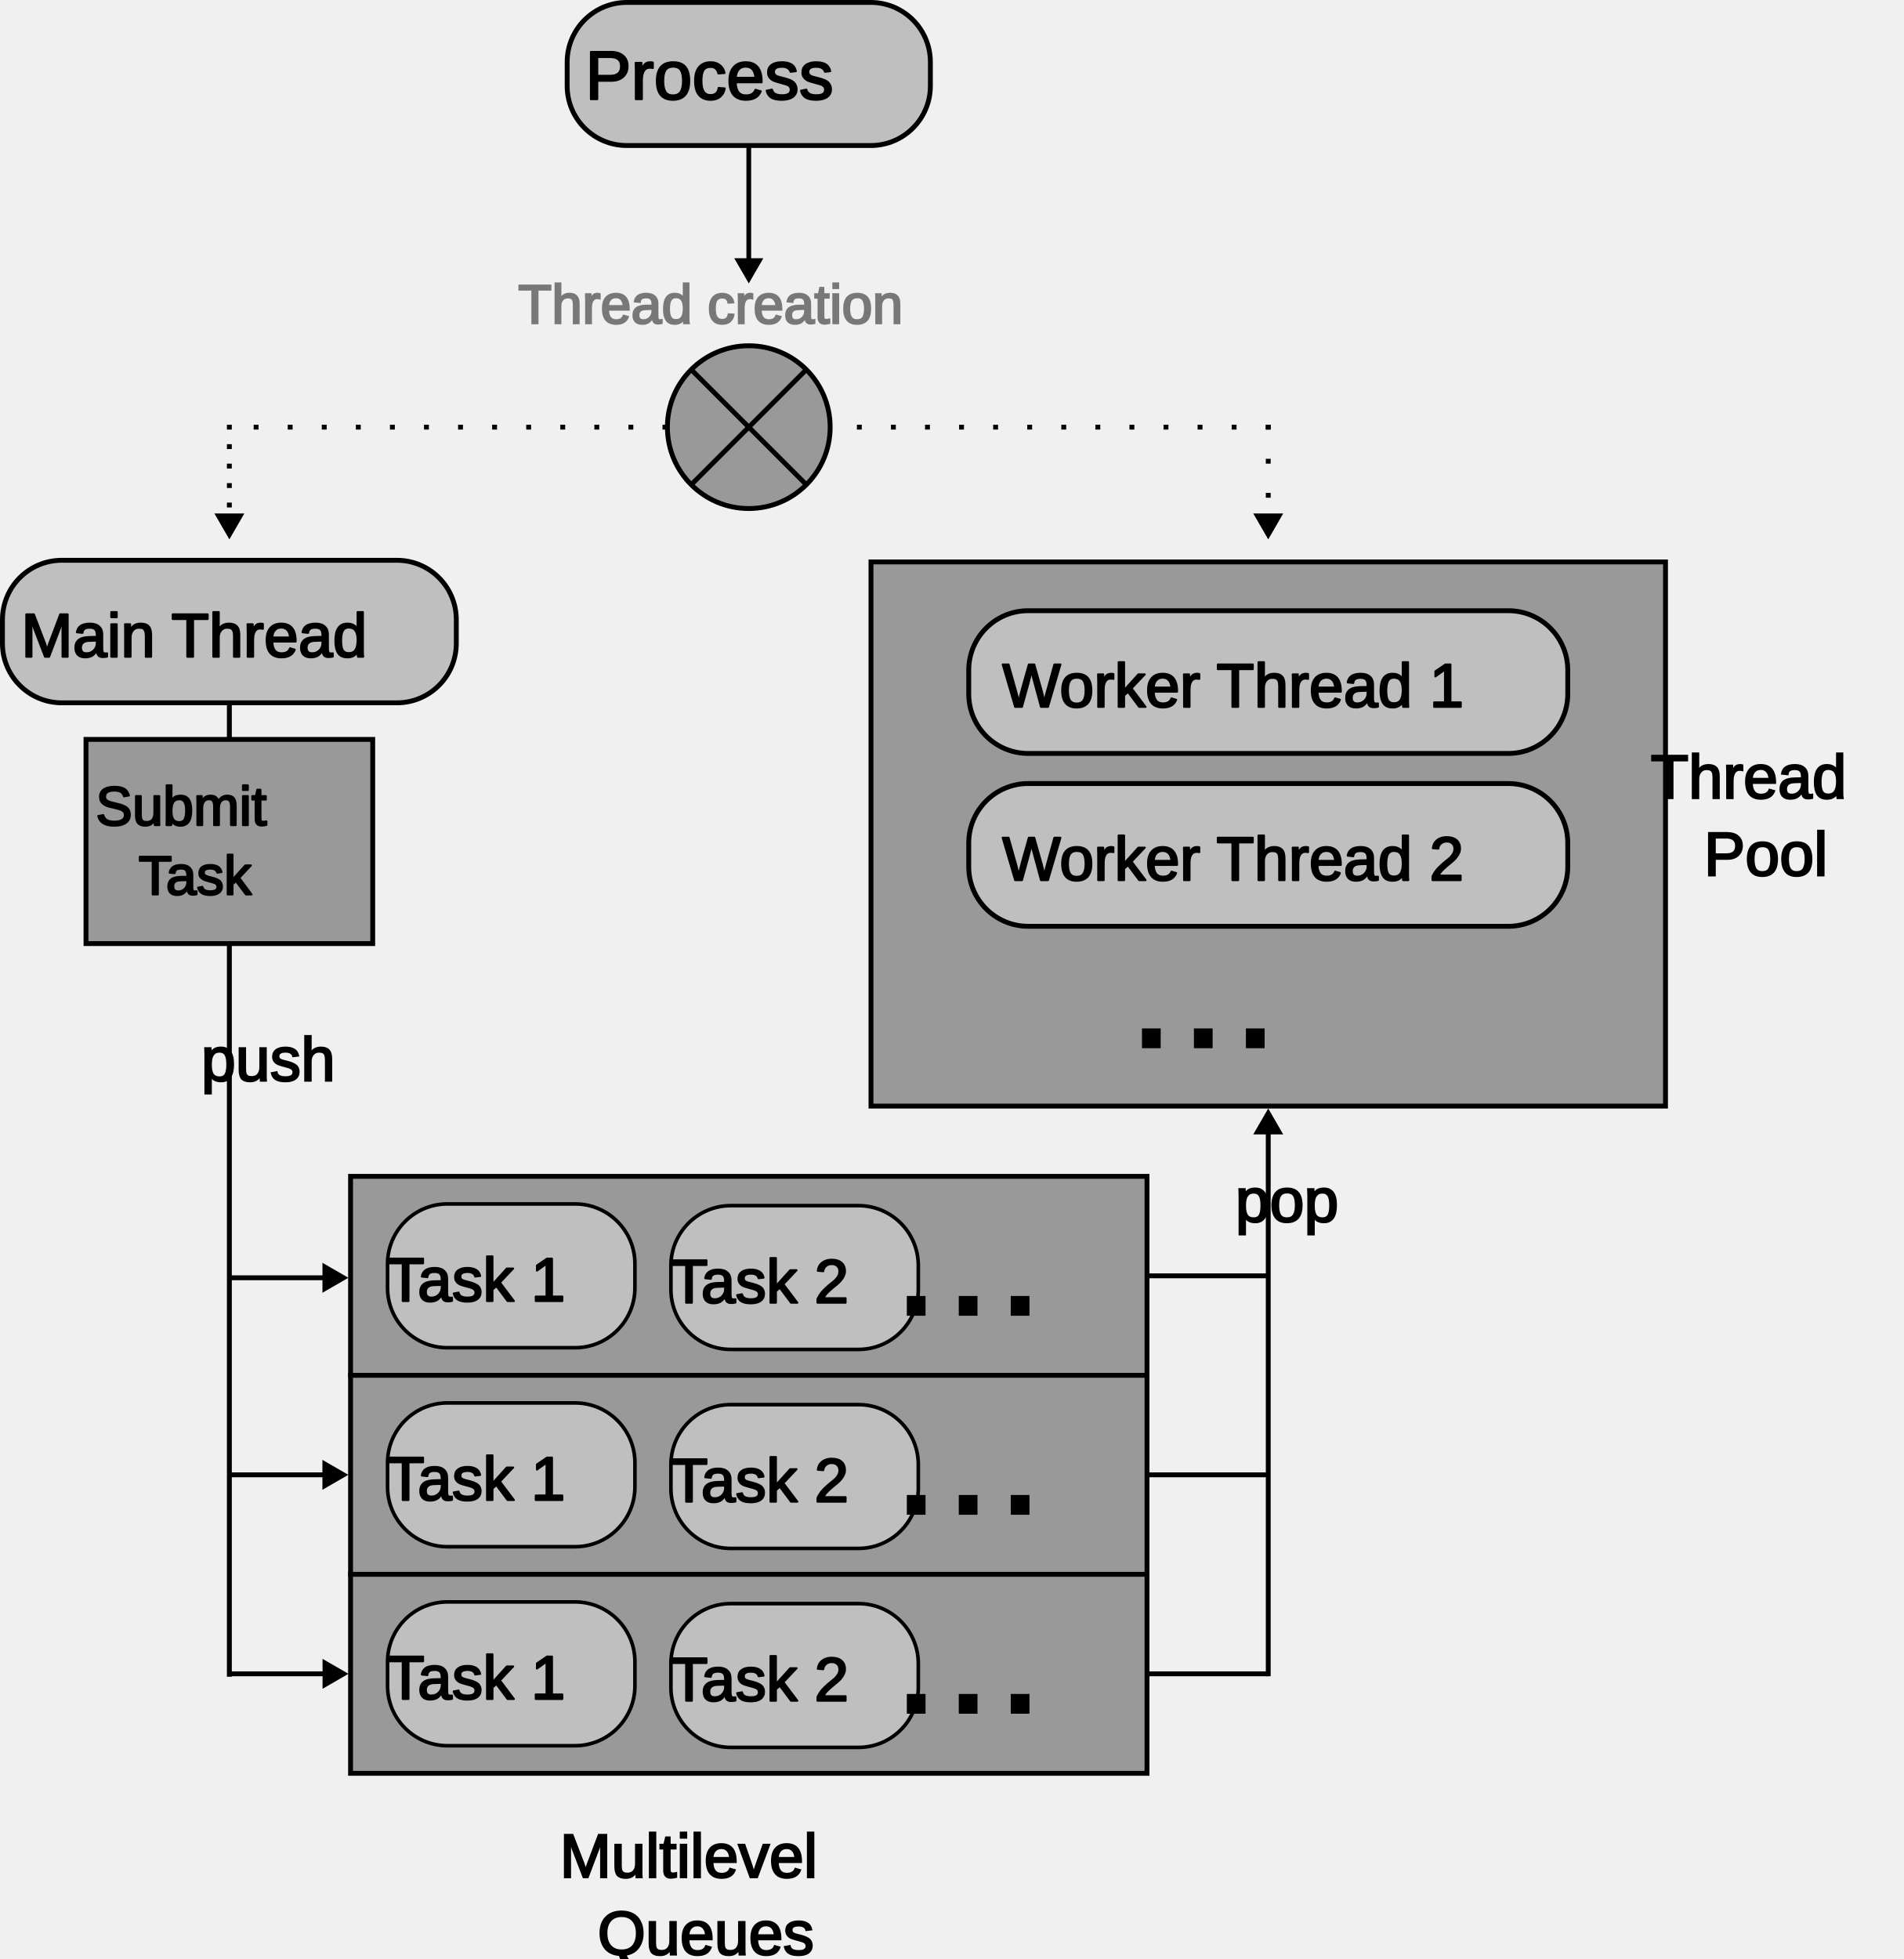
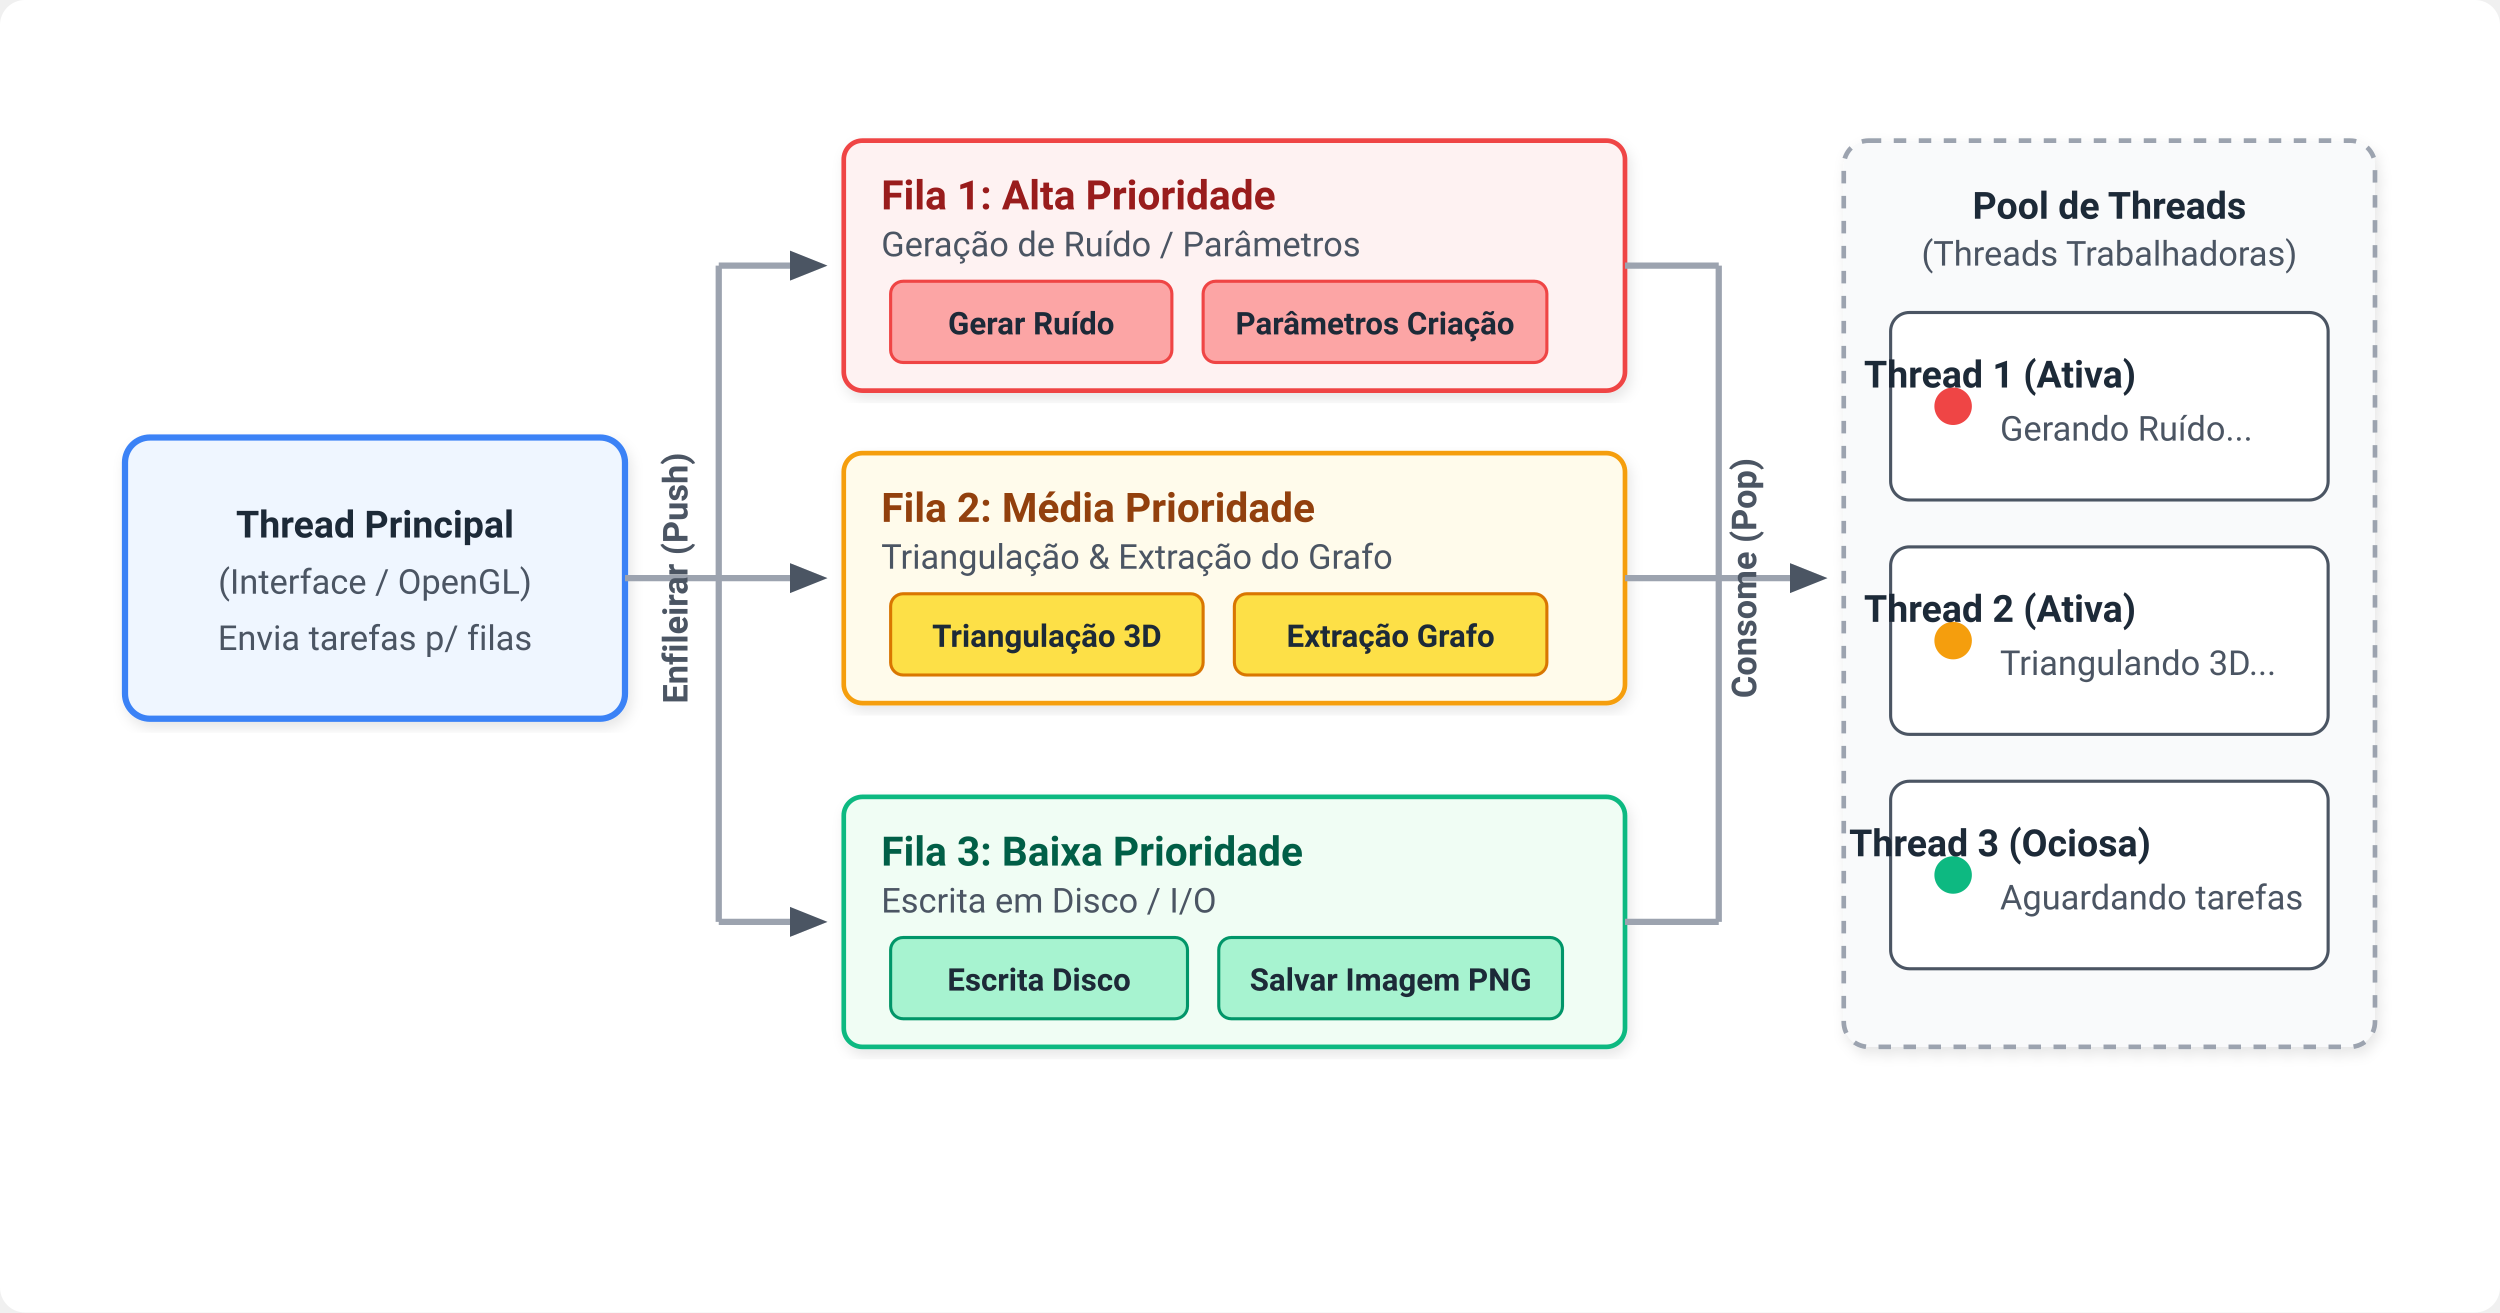
- <svg xmlns="http://www.w3.org/2000/svg" width="195.51mm" height="201.223mm" viewBox="0 0 195.51 201.223" version="1.1" id="svg1">
-   <defs id="defs1">
-     <marker style="overflow:visible" id="marker41" refX="0" refY="0" orient="auto-start-reverse" markerWidth="1" markerHeight="1" viewBox="0 0 1 1" preserveAspectRatio="xMidYMid">
-       <path transform="scale(0.5)" style="fill:context-stroke;fill-rule:evenodd;stroke:context-stroke;stroke-width:1pt" d="M 5.77,0 -2.88,5 V -5 Z" id="path41" />
+ <svg xmlns="http://www.w3.org/2000/svg" viewBox="0 0 800 420" width="100%" height="100%">
+   <defs>
+     <marker id="arrow" viewBox="0 0 10 10" refX="6" refY="5" markerWidth="6" markerHeight="6" orient="auto-start-reverse">
+       <path d="M 0 1 L 10 5 L 0 9 z" fill="#4B5563" />
    </marker>
-     <marker style="overflow:visible" id="Triangle" refX="0" refY="0" orient="auto-start-reverse" markerWidth="1" markerHeight="1" viewBox="0 0 1 1" preserveAspectRatio="xMidYMid">
-       <path transform="scale(0.5)" style="fill:context-stroke;fill-rule:evenodd;stroke:context-stroke;stroke-width:1pt" d="M 5.77,0 -2.88,5 V -5 Z" id="path135" />
-     </marker>
-     <linearGradient id="swatch1">
-       <stop style="stop-color:#000000;stop-opacity:1;" offset="0" id="stop1" />
-     </linearGradient>
-     <marker style="overflow:visible" id="marker41-4" refX="0" refY="0" orient="auto-start-reverse" markerWidth="1" markerHeight="1" viewBox="0 0 1 1" preserveAspectRatio="xMidYMid">
-       <path transform="scale(0.5)" style="fill:context-stroke;fill-rule:evenodd;stroke:context-stroke;stroke-width:1pt" d="M 5.77,0 -2.88,5 V -5 Z" id="path41-2" />
-     </marker>
-     <marker style="overflow:visible" id="marker41-6" refX="0" refY="0" orient="auto-start-reverse" markerWidth="1" markerHeight="1" viewBox="0 0 1 1" preserveAspectRatio="xMidYMid">
-       <path transform="scale(0.5)" style="fill:context-stroke;fill-rule:evenodd;stroke:context-stroke;stroke-width:1pt" d="M 5.77,0 -2.88,5 V -5 Z" id="path41-8" />
-     </marker>
-     <marker style="overflow:visible" id="marker41-2" refX="0" refY="0" orient="auto-start-reverse" markerWidth="1" markerHeight="1" viewBox="0 0 1 1" preserveAspectRatio="xMidYMid">
-       <path transform="scale(0.5)" style="fill:context-stroke;fill-rule:evenodd;stroke:context-stroke;stroke-width:1pt" d="M 5.77,0 -2.88,5 V -5 Z" id="path41-28" />
-     </marker>
+     <filter id="shadow" x="-5%" y="-5%" width="110%" height="110%">
+       <feDropShadow dx="1" dy="2" stdDeviation="2" flood-opacity="0.1" />
+     </filter>
  </defs>
-   <g id="layer1" transform="translate(-75.49454,-24.85823)">
-     <rect style="opacity:1;fill:#bfbfbf;fill-opacity:1;stroke:#000000;stroke-width:0.5;stroke-linecap:round;stroke-linejoin:round;stroke-dasharray:none;stroke-opacity:1" id="rect32" width="37.312" height="14.699" x="133.756" y="25.108" ry="6.124" />
-     <text xml:space="preserve" style="font-size:7.056px;text-align:center;letter-spacing:0px;writing-mode:lr-tb;direction:ltr;text-anchor:middle;opacity:1;fill:#000000;fill-opacity:1;stroke:#000000;stroke-width:0.2;stroke-linecap:round;stroke-linejoin:round;stroke-dasharray:none;stroke-opacity:1" x="152.77" y="35.046" id="text31">
-       <tspan id="tspan31" style="font-style:normal;font-variant:normal;font-weight:normal;font-stretch:normal;font-size:7.056px;font-family:Arial;-inkscape-font-specification:Arial;letter-spacing:0px;stroke-width:0.2;stroke-dasharray:none" x="152.77" y="35.046">Process</tspan>
-     </text>
-     <path style="opacity:1;fill:#999999;fill-opacity:1;stroke:#000000;stroke-width:0.504;stroke-linecap:butt;stroke-linejoin:miter;stroke-dasharray:none;stroke-dashoffset:0;stroke-opacity:1" d="M 99.056,95.919 V 197.088" id="path43" />
-     <rect style="fill:#bfbfbf;fill-opacity:1;stroke:#000000;stroke-width:0.5;stroke-linecap:round;stroke-linejoin:round;stroke-dasharray:none;stroke-opacity:1" id="rect32-0" width="46.623" height="14.641" x="75.745" y="82.409" ry="6.1" />
-     <text xml:space="preserve" style="font-size:6.35px;text-align:center;letter-spacing:0px;writing-mode:lr-tb;direction:ltr;text-anchor:middle;fill:#000000;fill-opacity:1;stroke:#000000;stroke-width:0.2;stroke-linecap:round;stroke-linejoin:round;stroke-dasharray:none;stroke-opacity:1" x="99.414" y="92.318" id="text31-1">
-       <tspan id="tspan31-6" style="font-style:normal;font-variant:normal;font-weight:normal;font-stretch:normal;font-size:6.35px;font-family:Arial;-inkscape-font-specification:Arial;letter-spacing:0px;stroke-width:0.2;stroke-dasharray:none" x="99.414" y="92.318">Main Thread</tspan>
-     </text>
-     <rect style="opacity:1;fill:#999999;fill-opacity:1;stroke:#000000;stroke-width:0.5;stroke-linecap:butt;stroke-linejoin:miter;stroke-dasharray:none;stroke-dashoffset:0;stroke-opacity:1" id="rect41" width="81.617" height="55.895" x="164.967" y="82.578" ry="0" />
-     <rect style="fill:#999999;fill-opacity:1;stroke:#000000;stroke-width:0.5;stroke-linecap:butt;stroke-linejoin:miter;stroke-dasharray:none;stroke-dashoffset:0;stroke-opacity:1" id="rect41-0" width="81.814" height="20.44" x="111.506" y="145.689" ry="0" />
-     <rect style="fill:#bfbfbf;fill-opacity:1;stroke:#000000;stroke-width:0.371;stroke-linecap:round;stroke-linejoin:round;stroke-dasharray:none;stroke-opacity:1" id="rect32-0-2" width="25.413" height="14.77" x="115.305" y="148.523" ry="6.154" />
-     <text xml:space="preserve" style="font-size:6.35px;text-align:center;letter-spacing:0px;writing-mode:lr-tb;direction:ltr;text-anchor:middle;fill:#000000;fill-opacity:1;stroke:#000000;stroke-width:0.2;stroke-linecap:round;stroke-linejoin:round;stroke-dasharray:none;stroke-opacity:1" x="128.369" y="158.497" id="text31-1-5">
-       <tspan id="tspan31-6-0" style="font-style:normal;font-variant:normal;font-weight:normal;font-stretch:normal;font-size:6.35px;font-family:Arial;-inkscape-font-specification:Arial;letter-spacing:0px;stroke-width:0.2;stroke-dasharray:none" x="128.369" y="158.497">Task 1</tspan>
-     </text>
-     <rect style="fill:#bfbfbf;fill-opacity:1;stroke:#000000;stroke-width:0.371;stroke-linecap:round;stroke-linejoin:round;stroke-dasharray:none;stroke-opacity:1" id="rect32-0-2-3" width="25.413" height="14.77" x="144.415" y="148.698" ry="6.154" />
-     <text xml:space="preserve" style="font-size:6.35px;text-align:center;letter-spacing:0px;writing-mode:lr-tb;direction:ltr;text-anchor:middle;fill:#000000;fill-opacity:1;stroke:#000000;stroke-width:0.2;stroke-linecap:round;stroke-linejoin:round;stroke-dasharray:none;stroke-opacity:1" x="157.479" y="158.672" id="text31-1-5-5">
-       <tspan id="tspan31-6-0-1" style="font-style:normal;font-variant:normal;font-weight:normal;font-stretch:normal;font-size:6.35px;font-family:Arial;-inkscape-font-specification:Arial;letter-spacing:0px;stroke-width:0.2;stroke-dasharray:none" x="157.479" y="158.672">Task 2</tspan>
-     </text>
-     <rect style="fill:#bfbfbf;fill-opacity:1;stroke:#000000;stroke-width:0.5;stroke-linecap:round;stroke-linejoin:round;stroke-dasharray:none;stroke-opacity:1" id="rect32-0-1" width="61.535" height="14.662" x="175.008" y="87.588" ry="6.108" />
-     <text xml:space="preserve" style="font-size:6.35px;text-align:center;letter-spacing:0px;writing-mode:lr-tb;direction:ltr;text-anchor:middle;fill:#000000;fill-opacity:1;stroke:#000000;stroke-width:0.2;stroke-linecap:round;stroke-linejoin:round;stroke-dasharray:none;stroke-opacity:1" x="206.133" y="97.468" id="text31-1-2">
-       <tspan style="font-style:normal;font-variant:normal;font-weight:normal;font-stretch:normal;font-size:6.35px;font-family:Arial;-inkscape-font-specification:Arial;letter-spacing:0px;stroke-width:0.2;stroke-dasharray:none" x="206.133" y="97.468" id="tspan45">Worker Thread 1</tspan>
-     </text>
-     <rect style="fill:#bfbfbf;fill-opacity:1;stroke:#000000;stroke-width:0.5;stroke-linecap:round;stroke-linejoin:round;stroke-dasharray:none;stroke-opacity:1" id="rect32-0-1-0" width="61.535" height="14.662" x="175.008" y="105.342" ry="6.108" />
-     <text xml:space="preserve" style="font-size:6.35px;text-align:center;letter-spacing:0px;writing-mode:lr-tb;direction:ltr;text-anchor:middle;fill:#000000;fill-opacity:1;stroke:#000000;stroke-width:0.2;stroke-linecap:round;stroke-linejoin:round;stroke-dasharray:none;stroke-opacity:1" x="206.133" y="115.267" id="text31-1-2-7">
-       <tspan style="font-style:normal;font-variant:normal;font-weight:normal;font-stretch:normal;font-size:6.35px;font-family:Arial;-inkscape-font-specification:Arial;letter-spacing:0px;stroke-width:0.2;stroke-dasharray:none" x="206.133" y="115.267" id="tspan42">Worker Thread 2</tspan>
-     </text>
-     <path style="opacity:1;fill:#bfbfbf;fill-opacity:1;stroke:#000000;stroke-width:0.486;stroke-linecap:butt;stroke-linejoin:miter;stroke-dasharray:none;stroke-opacity:1;marker-end:url(#Triangle)" d="M 152.413,39.807 V 52.244" id="path33" />
-     <circle style="opacity:1;fill:#999999;fill-opacity:1;stroke:#000000;stroke-width:0.5;stroke-linecap:butt;stroke-linejoin:miter;stroke-dasharray:none;stroke-opacity:1" id="path34" cx="152.413" cy="68.733" r="8.36" />
-     <path style="opacity:1;fill:#bfbfbf;fill-opacity:1;stroke:#000000;stroke-width:0.5;stroke-linecap:butt;stroke-linejoin:miter;stroke-dasharray:none;stroke-opacity:1" d="m 152.413,68.733 5.911,5.911 -11.823,-11.823" id="path37" />
-     <path style="opacity:1;fill:#bfbfbf;fill-opacity:1;stroke:#000000;stroke-width:0.5;stroke-linecap:butt;stroke-linejoin:miter;stroke-dasharray:none;stroke-opacity:1" d="m 152.413,68.733 5.911,-5.911 -11.823,11.823" id="path38" />
-     <text xml:space="preserve" style="font-style:normal;font-variant:normal;font-weight:normal;font-stretch:normal;font-size:5.644px;font-family:Arial;-inkscape-font-specification:Arial;text-align:center;letter-spacing:0px;writing-mode:lr-tb;direction:ltr;text-anchor:middle;opacity:0.5;fill:#000000;fill-opacity:1;stroke:#000000;stroke-width:0.2;stroke-linecap:butt;stroke-linejoin:miter;stroke-dasharray:none;stroke-opacity:1" x="152.413" y="58.061" id="text38">
-       <tspan id="tspan38" style="font-size:5.644px;fill:#000000;fill-opacity:1;stroke-width:0.2;stroke-dasharray:none" x="152.413" y="58.061">Thread creation</tspan>
-     </text>
-     <path style="opacity:1;fill:#000000;fill-opacity:1;stroke:#000000;stroke-width:0.5;stroke-linecap:butt;stroke-linejoin:miter;stroke-dasharray:0.5, 3;stroke-dashoffset:0;stroke-opacity:1" d="M 144.052,68.733 H 98.806" id="path39" />
-     <path style="fill:#000000;fill-opacity:1;stroke:#000000;stroke-width:0.5;stroke-linecap:butt;stroke-linejoin:miter;stroke-dasharray:0.5, 3;stroke-dashoffset:0;stroke-opacity:1" d="M 206.019,68.733 H 160.773" id="path39-6" />
-     <path style="opacity:1;fill:#000000;fill-opacity:1;stroke:#000000;stroke-width:0.5;stroke-linecap:butt;stroke-linejoin:miter;stroke-dasharray:0.5, 1.5;stroke-dashoffset:0;stroke-opacity:1;marker-end:url(#marker41)" d="M 99.056,68.483 V 78.486" id="path40" />
-     <path style="fill:#000000;fill-opacity:1;stroke:#000000;stroke-width:0.5;stroke-linecap:butt;stroke-linejoin:miter;stroke-dasharray:0.5, 3;stroke-dashoffset:0;stroke-opacity:1;marker-end:url(#marker41-4)" d="M 205.775,68.483 V 78.486" id="path40-7" />
-     <text xml:space="preserve" style="font-style:normal;font-variant:normal;font-weight:normal;font-stretch:normal;font-size:9.605px;font-family:Arial;-inkscape-font-specification:Arial;text-align:center;letter-spacing:0px;writing-mode:lr-tb;direction:ltr;text-anchor:middle;opacity:1;fill:#999999;fill-opacity:1;stroke:#000000;stroke-width:1;stroke-linecap:butt;stroke-linejoin:miter;stroke-dasharray:none;stroke-dashoffset:0;stroke-opacity:1" x="205.775" y="132.027" id="text41">
-       <tspan id="tspan41" style="stroke-width:1;stroke-dasharray:none" x="205.775" y="132.027">. . .</tspan>
-     </text>
-     <text xml:space="preserve" style="font-style:normal;font-variant:normal;font-weight:normal;font-stretch:normal;font-size:9.605px;font-family:Arial;-inkscape-font-specification:Arial;text-align:center;letter-spacing:0px;writing-mode:lr-tb;direction:ltr;text-anchor:middle;fill:#999999;fill-opacity:1;stroke:#000000;stroke-width:1;stroke-linecap:butt;stroke-linejoin:miter;stroke-dasharray:none;stroke-dashoffset:0;stroke-opacity:1" x="181.62" y="159.509" id="text41-4">
-       <tspan id="tspan41-0" style="stroke-width:1;stroke-dasharray:none" x="181.62" y="159.509">. . .</tspan>
-     </text>
-     <rect style="fill:#999999;fill-opacity:1;stroke:#000000;stroke-width:0.5;stroke-linecap:butt;stroke-linejoin:miter;stroke-dasharray:none;stroke-dashoffset:0;stroke-opacity:1" id="rect41-3" width="29.453" height="20.974" x="84.329" y="100.807" ry="0" />
-     <text xml:space="preserve" style="font-size:5.644px;text-align:center;letter-spacing:0px;writing-mode:lr-tb;direction:ltr;text-anchor:middle;fill:#000000;fill-opacity:1;stroke:#000000;stroke-width:0.2;stroke-linecap:round;stroke-linejoin:round;stroke-dasharray:none;stroke-opacity:1" x="99.056" y="109.613" id="text31-1-8">
-       <tspan style="font-style:normal;font-variant:normal;font-weight:normal;font-stretch:normal;font-size:5.644px;font-family:Arial;-inkscape-font-specification:Arial;letter-spacing:0px;stroke-width:0.2;stroke-dasharray:none" x="99.056" y="109.613" id="tspan43">Submit</tspan>
-       <tspan style="font-style:normal;font-variant:normal;font-weight:normal;font-stretch:normal;font-size:5.644px;font-family:Arial;-inkscape-font-specification:Arial;letter-spacing:0px;stroke-width:0.2;stroke-dasharray:none" x="99.056" y="116.734" id="tspan44">Task</tspan>
-     </text>
-     <path style="opacity:1;fill:#999999;fill-opacity:1;stroke:#000000;stroke-width:0.5;stroke-linecap:butt;stroke-linejoin:miter;stroke-dasharray:none;stroke-dashoffset:0;stroke-opacity:1;marker-start:url(#marker41)" d="m 205.775,140.494 v 6.383" id="path47" />
-     <text xml:space="preserve" style="font-style:normal;font-variant:normal;font-weight:normal;font-stretch:normal;font-size:6.35px;font-family:Arial;-inkscape-font-specification:Arial;text-align:center;letter-spacing:0px;writing-mode:lr-tb;direction:ltr;text-anchor:middle;opacity:1;fill:#000000;fill-opacity:1;stroke:#000000;stroke-width:0.2;stroke-linecap:butt;stroke-linejoin:miter;stroke-dasharray:none;stroke-dashoffset:0;stroke-opacity:1" x="107.467" y="135.868" id="text47">
-       <tspan id="tspan47" style="fill:#000000;fill-opacity:1;stroke-width:0.2;stroke-dasharray:none" x="107.467" y="135.868">push</tspan>
-     </text>
-     <text xml:space="preserve" style="font-style:normal;font-variant:normal;font-weight:normal;font-stretch:normal;font-size:6.35px;font-family:Arial;-inkscape-font-specification:Arial;text-align:center;letter-spacing:0px;writing-mode:lr-tb;direction:ltr;text-anchor:middle;opacity:1;fill:#000000;fill-opacity:1;stroke:#000000;stroke-width:0.2;stroke-linecap:butt;stroke-linejoin:miter;stroke-dasharray:none;stroke-dashoffset:0;stroke-opacity:1" x="212.114" y="150.345" id="text48">
-       <tspan id="tspan48" style="stroke-width:0.2" x="212.114" y="150.345">pop</tspan>
-     </text>
-     <text xml:space="preserve" style="font-style:normal;font-variant:normal;font-weight:normal;font-stretch:normal;font-size:6.35px;font-family:Arial;-inkscape-font-specification:Arial;text-align:center;letter-spacing:0px;writing-mode:lr-tb;direction:ltr;text-anchor:middle;opacity:1;fill:#000000;fill-opacity:1;stroke:#000000;stroke-width:0.2;stroke-linecap:butt;stroke-linejoin:miter;stroke-dasharray:none;stroke-dashoffset:0;stroke-opacity:1" x="261.303" y="106.842" id="text49">
-       <tspan id="tspan49" style="stroke-width:0.2" x="261.303" y="106.842">Thread</tspan>
-       <tspan style="stroke-width:0.2" x="261.303" y="114.78" id="tspan50">Pool</tspan>
-     </text>
-     <rect style="fill:#999999;fill-opacity:1;stroke:#000000;stroke-width:0.5;stroke-linecap:butt;stroke-linejoin:miter;stroke-dasharray:none;stroke-dashoffset:0;stroke-opacity:1" id="rect41-0-8" width="81.814" height="20.44" x="111.506" y="166.128" ry="0" />
-     <rect style="fill:#bfbfbf;fill-opacity:1;stroke:#000000;stroke-width:0.371;stroke-linecap:round;stroke-linejoin:round;stroke-dasharray:none;stroke-opacity:1" id="rect32-0-2-4" width="25.413" height="14.77" x="115.305" y="168.963" ry="6.154" />
-     <text xml:space="preserve" style="font-size:6.35px;text-align:center;letter-spacing:0px;writing-mode:lr-tb;direction:ltr;text-anchor:middle;fill:#000000;fill-opacity:1;stroke:#000000;stroke-width:0.2;stroke-linecap:round;stroke-linejoin:round;stroke-dasharray:none;stroke-opacity:1" x="128.369" y="178.937" id="text31-1-5-1">
-       <tspan id="tspan31-6-0-4" style="font-style:normal;font-variant:normal;font-weight:normal;font-stretch:normal;font-size:6.35px;font-family:Arial;-inkscape-font-specification:Arial;letter-spacing:0px;stroke-width:0.2;stroke-dasharray:none" x="128.369" y="178.937">Task 1</tspan>
-     </text>
-     <rect style="fill:#bfbfbf;fill-opacity:1;stroke:#000000;stroke-width:0.371;stroke-linecap:round;stroke-linejoin:round;stroke-dasharray:none;stroke-opacity:1" id="rect32-0-2-3-3" width="25.413" height="14.77" x="144.415" y="169.138" ry="6.154" />
-     <text xml:space="preserve" style="font-size:6.35px;text-align:center;letter-spacing:0px;writing-mode:lr-tb;direction:ltr;text-anchor:middle;fill:#000000;fill-opacity:1;stroke:#000000;stroke-width:0.2;stroke-linecap:round;stroke-linejoin:round;stroke-dasharray:none;stroke-opacity:1" x="157.479" y="179.112" id="text31-1-5-5-9">
-       <tspan id="tspan31-6-0-1-8" style="font-style:normal;font-variant:normal;font-weight:normal;font-stretch:normal;font-size:6.35px;font-family:Arial;-inkscape-font-specification:Arial;letter-spacing:0px;stroke-width:0.2;stroke-dasharray:none" x="157.479" y="179.112">Task 2</tspan>
-     </text>
-     <text xml:space="preserve" style="font-style:normal;font-variant:normal;font-weight:normal;font-stretch:normal;font-size:9.605px;font-family:Arial;-inkscape-font-specification:Arial;text-align:center;letter-spacing:0px;writing-mode:lr-tb;direction:ltr;text-anchor:middle;fill:#999999;fill-opacity:1;stroke:#000000;stroke-width:1;stroke-linecap:butt;stroke-linejoin:miter;stroke-dasharray:none;stroke-dashoffset:0;stroke-opacity:1" x="181.62" y="179.948" id="text41-4-8">
-       <tspan id="tspan41-0-0" style="stroke-width:1;stroke-dasharray:none" x="181.62" y="179.948">. . .</tspan>
-     </text>
-     <rect style="fill:#999999;fill-opacity:1;stroke:#000000;stroke-width:0.5;stroke-linecap:butt;stroke-linejoin:miter;stroke-dasharray:none;stroke-dashoffset:0;stroke-opacity:1" id="rect41-0-8-8" width="81.814" height="20.44" x="111.506" y="186.568" ry="0" />
-     <rect style="fill:#bfbfbf;fill-opacity:1;stroke:#000000;stroke-width:0.371;stroke-linecap:round;stroke-linejoin:round;stroke-dasharray:none;stroke-opacity:1" id="rect32-0-2-4-3" width="25.413" height="14.77" x="115.305" y="189.403" ry="6.154" />
-     <text xml:space="preserve" style="font-size:6.35px;text-align:center;letter-spacing:0px;writing-mode:lr-tb;direction:ltr;text-anchor:middle;fill:#000000;fill-opacity:1;stroke:#000000;stroke-width:0.2;stroke-linecap:round;stroke-linejoin:round;stroke-dasharray:none;stroke-opacity:1" x="128.369" y="199.377" id="text31-1-5-1-4">
-       <tspan id="tspan31-6-0-4-8" style="font-style:normal;font-variant:normal;font-weight:normal;font-stretch:normal;font-size:6.35px;font-family:Arial;-inkscape-font-specification:Arial;letter-spacing:0px;stroke-width:0.2;stroke-dasharray:none" x="128.369" y="199.377">Task 1</tspan>
-     </text>
-     <rect style="fill:#bfbfbf;fill-opacity:1;stroke:#000000;stroke-width:0.371;stroke-linecap:round;stroke-linejoin:round;stroke-dasharray:none;stroke-opacity:1" id="rect32-0-2-3-3-4" width="25.413" height="14.77" x="144.415" y="189.577" ry="6.154" />
-     <text xml:space="preserve" style="font-size:6.35px;text-align:center;letter-spacing:0px;writing-mode:lr-tb;direction:ltr;text-anchor:middle;fill:#000000;fill-opacity:1;stroke:#000000;stroke-width:0.2;stroke-linecap:round;stroke-linejoin:round;stroke-dasharray:none;stroke-opacity:1" x="157.479" y="199.551" id="text31-1-5-5-9-9">
-       <tspan id="tspan31-6-0-1-8-9" style="font-style:normal;font-variant:normal;font-weight:normal;font-stretch:normal;font-size:6.35px;font-family:Arial;-inkscape-font-specification:Arial;letter-spacing:0px;stroke-width:0.2;stroke-dasharray:none" x="157.479" y="199.551">Task 2</tspan>
-     </text>
-     <text xml:space="preserve" style="font-style:normal;font-variant:normal;font-weight:normal;font-stretch:normal;font-size:9.605px;font-family:Arial;-inkscape-font-specification:Arial;text-align:center;letter-spacing:0px;writing-mode:lr-tb;direction:ltr;text-anchor:middle;fill:#999999;fill-opacity:1;stroke:#000000;stroke-width:1;stroke-linecap:butt;stroke-linejoin:miter;stroke-dasharray:none;stroke-dashoffset:0;stroke-opacity:1" x="181.62" y="200.388" id="text41-4-8-2">
-       <tspan id="tspan41-0-0-5" style="stroke-width:1;stroke-dasharray:none" x="181.62" y="200.388">. . .</tspan>
-     </text>
-     <path style="opacity:1;fill:#000000;fill-opacity:1;stroke:#000000;stroke-width:0.496;stroke-linecap:butt;stroke-linejoin:miter;stroke-dasharray:none;stroke-dashoffset:0;stroke-opacity:1" d="m 205.775,197.038 1e-5,-50.16" id="path50" />
-     <text xml:space="preserve" style="font-style:normal;font-variant:normal;font-weight:normal;font-stretch:normal;font-size:6.35px;font-family:Arial;-inkscape-font-specification:Arial;text-align:center;letter-spacing:0px;writing-mode:lr-tb;direction:ltr;text-anchor:middle;opacity:1;fill:#000000;fill-opacity:1;stroke:#000000;stroke-width:0.2;stroke-linecap:butt;stroke-linejoin:miter;stroke-dasharray:none;stroke-dashoffset:0;stroke-opacity:1" x="152.413" y="217.69" id="text51">
-       <tspan id="tspan51" style="stroke-width:0.2;stroke-dasharray:none" x="152.413" y="217.69">Multilevel</tspan>
-       <tspan style="stroke-width:0.2;stroke-dasharray:none" x="152.413" y="225.627" id="tspan52">Queues</tspan>
-     </text>
-     <path style="opacity:1;fill:#000000;fill-opacity:1;stroke:#000000;stroke-width:0.5;stroke-linecap:butt;stroke-linejoin:miter;stroke-dasharray:none;stroke-dashoffset:0;stroke-opacity:1;marker-start:url(#marker41)" d="M 109.515,196.788 H 98.956" id="path52" />
-     <path style="fill:#000000;fill-opacity:1;stroke:#000000;stroke-width:0.5;stroke-linecap:butt;stroke-linejoin:miter;stroke-dasharray:none;stroke-dashoffset:0;stroke-opacity:1;marker-start:url(#marker41-6)" d="M 109.501,176.348 H 99.106" id="path52-8" />
-     <path style="fill:#000000;fill-opacity:1;stroke:#000000;stroke-width:0.5;stroke-linecap:butt;stroke-linejoin:miter;stroke-dasharray:none;stroke-dashoffset:0;stroke-opacity:1;marker-start:url(#marker41-2)" d="M 109.506,156.108 H 98.856" id="path52-9" />
-     <path style="opacity:1;fill:#000000;fill-opacity:1;stroke:#000000;stroke-width:0.5;stroke-linecap:butt;stroke-linejoin:miter;stroke-dasharray:none;stroke-dashoffset:0;stroke-opacity:1" d="m 193.32,155.908 h 12.456" id="path53" />
-     <path style="opacity:1;fill:#000000;fill-opacity:1;stroke:#000000;stroke-width:0.5;stroke-linecap:butt;stroke-linejoin:miter;stroke-dasharray:none;stroke-dashoffset:0;stroke-opacity:1" d="m 193.32,176.348 h 12.456" id="path54" />
-     <path style="opacity:1;fill:#000000;fill-opacity:1;stroke:#000000;stroke-width:0.5;stroke-linecap:butt;stroke-linejoin:miter;stroke-dasharray:none;stroke-dashoffset:0;stroke-opacity:1" d="m 193.32,196.788 h 12.456" id="path55" />
+   <style>
+     .title { font-family: 'Segoe UI', Roboto, Helvetica, Arial, sans-serif; font-size: 13px; font-weight: bold; }
+     .subtitle { font-family: 'Segoe UI', Roboto, Helvetica, Arial, sans-serif; font-size: 11px; fill: #4B5563; }
+     .label { font-family: 'Segoe UI', Roboto, Helvetica, Arial, sans-serif; font-size: 12px; font-weight: bold; fill: #1F2937; text-anchor: middle; }
+     .task-text { font-family: 'Segoe UI', Roboto, Helvetica, Arial, sans-serif; font-size: 10px; fill: #1F2937; text-anchor: middle; }
+     .arrow-text { font-family: 'Segoe UI', Roboto, Helvetica, Arial, sans-serif; font-size: 11px; fill: #4B5563; font-weight: bold; text-anchor: middle; }
+   </style>
+   <rect width="100%" height="100%" fill="#FFFFFF" rx="8" />
+   <g transform="translate(40, 140)" filter="url(#shadow)">
+     <rect width="160" height="90" rx="8" fill="#EFF6FF" stroke="#3B82F6" stroke-width="2" />
+     <text x="80" y="32" class="label">Thread Principal</text>
+     <text x="80" y="50" class="subtitle" text-anchor="middle">(Interface / OpenGL)</text>
+     <text x="80" y="68" class="subtitle" text-anchor="middle" font-size="10px" fill="#2563EB">Envia tarefas p/ filas</text>
+   </g>
+   <path d="M 200 185 L 230 185" fill="none" stroke="#9CA3AF" stroke-width="2" />
+   <path d="M 230 85 L 230 295" fill="none" stroke="#9CA3AF" stroke-width="2" />
+   <path d="M 230 85 L 260 85" fill="none" stroke="#9CA3AF" stroke-width="2" marker-end="url(#arrow)" />
+   <path d="M 230 185 L 260 185" fill="none" stroke="#9CA3AF" stroke-width="2" marker-end="url(#arrow)" />
+   <path d="M 230 295 L 260 295" fill="none" stroke="#9CA3AF" stroke-width="2" marker-end="url(#arrow)" />
+   <text x="220" y="185" class="arrow-text" transform="rotate(-90 220 185)">Enfileirar (Push)</text>
+   <g transform="translate(270, 45)" filter="url(#shadow)">
+     <rect width="250" height="80" rx="6" fill="#FEF2F2" stroke="#EF4444" stroke-width="1.5" />
+     <text x="12" y="22" class="title" fill="#991B1B">Fila 1: Alta Prioridade</text>
+     <text x="12" y="37" class="subtitle" fill="#991B1B" font-size="10px">Geração de Ruído / Parâmetros</text>
+     <g transform="translate(15, 45)">
+       <rect width="90" height="26" rx="4" fill="#FCA5A5" stroke="#EF4444" stroke-width="1" />
+       <text x="45" y="17" class="task-text" font-weight="bold" fill="#7F1D1D">Gerar Ruído</text>
+     </g>
+     <g transform="translate(115, 45)">
+       <rect width="110" height="26" rx="4" fill="#FCA5A5" stroke="#EF4444" stroke-width="1" />
+       <text x="55" y="17" class="task-text" font-weight="bold" fill="#7F1D1D">Parâmetros Criação</text>
+     </g>
+   </g>
+   <g transform="translate(270, 145)" filter="url(#shadow)">
+     <rect width="250" height="80" rx="6" fill="#FFFBEB" stroke="#F59E0B" stroke-width="1.5" />
+     <text x="12" y="22" class="title" fill="#92400E">Fila 2: Média Prioridade</text>
+     <text x="12" y="37" class="subtitle" fill="#92400E" font-size="10px">Triangulação &amp; Extração do Grafo</text>
+     <g transform="translate(15, 45)">
+       <rect width="100" height="26" rx="4" fill="#FDE047" stroke="#D97706" stroke-width="1" />
+       <text x="50" y="17" class="task-text" font-weight="bold" fill="#78350F">Triangulação 3D</text>
+     </g>
+     <g transform="translate(125, 45)">
+       <rect width="100" height="26" rx="4" fill="#FDE047" stroke="#D97706" stroke-width="1" />
+       <text x="50" y="17" class="task-text" font-weight="bold" fill="#78350F">Extração Grafo</text>
+     </g>
+   </g>
+   <g transform="translate(270, 255)" filter="url(#shadow)">
+     <rect width="250" height="80" rx="6" fill="#F0FDF4" stroke="#10B981" stroke-width="1.5" />
+     <text x="12" y="22" class="title" fill="#065F46">Fila 3: Baixa Prioridade</text>
+     <text x="12" y="37" class="subtitle" fill="#065F46" font-size="10px">Escrita em Disco / I/O</text>
+     <g transform="translate(15, 45)">
+       <rect width="95" height="26" rx="4" fill="#A7F3D0" stroke="#059669" stroke-width="1" />
+       <text x="47.5" y="17" class="task-text" font-weight="bold" fill="#064E3B">Escrita Disco</text>
+     </g>
+     <g transform="translate(120, 45)">
+       <rect width="110" height="26" rx="4" fill="#A7F3D0" stroke="#059669" stroke-width="1" />
+       <text x="55" y="17" class="task-text" font-weight="bold" fill="#064E3B">Salvar Imagem PNG</text>
+     </g>
+   </g>
+   <path d="M 520 85 L 550 85" fill="none" stroke="#9CA3AF" stroke-width="2" />
+   <path d="M 520 185 L 550 185" fill="none" stroke="#9CA3AF" stroke-width="2" />
+   <path d="M 520 295 L 550 295" fill="none" stroke="#9CA3AF" stroke-width="2" />
+   <path d="M 550 85 L 550 295" fill="none" stroke="#9CA3AF" stroke-width="2" />
+   <path d="M 550 185 L 580 185" fill="none" stroke="#9CA3AF" stroke-width="2" marker-end="url(#arrow)" />
+   <text x="562" y="185" class="arrow-text" transform="rotate(-90 562 185)">Consome (Pop)</text>
+   <g transform="translate(590, 45)" filter="url(#shadow)">
+     <rect width="170" height="290" rx="8" fill="#F9FAFB" stroke="#9CA3AF" stroke-width="1.5" stroke-dasharray="4 4" />
+     <text x="85" y="25" class="label">Pool de Threads</text>
+     <text x="85" y="40" class="subtitle" text-anchor="middle">(Threads Trabalhadoras)</text>
+     <g transform="translate(15, 55)">
+       <rect width="140" height="60" rx="6" fill="#FFFFFF" stroke="#4B5563" stroke-width="1" />
+       <circle cx="20" cy="30" r="6" fill="#EF4444" />
+       <text x="35" y="24" class="label" text-anchor="start" font-size="11px">Thread 1 (Ativa)</text>
+       <text x="35" y="41" class="subtitle" text-anchor="start" font-size="10px" fill="#B91C1C">Gerando Ruído...</text>
+     </g>
+     <g transform="translate(15, 130)">
+       <rect width="140" height="60" rx="6" fill="#FFFFFF" stroke="#4B5563" stroke-width="1" />
+       <circle cx="20" cy="30" r="6" fill="#F59E0B" />
+       <text x="35" y="24" class="label" text-anchor="start" font-size="11px">Thread 2 (Ativa)</text>
+       <text x="35" y="41" class="subtitle" text-anchor="start" font-size="10px" fill="#B45309">Triangulando 3D...</text>
+     </g>
+     <g transform="translate(15, 205)">
+       <rect width="140" height="60" rx="6" fill="#FFFFFF" stroke="#4B5563" stroke-width="1" />
+       <circle cx="20" cy="30" r="6" fill="#10B981" />
+       <text x="35" y="24" class="label" text-anchor="start" font-size="11px">Thread 3 (Ociosa)</text>
+       <text x="35" y="41" class="subtitle" text-anchor="start" font-size="10px" fill="#047857">Aguardando tarefas</text>
+     </g>
  </g>
</svg>
